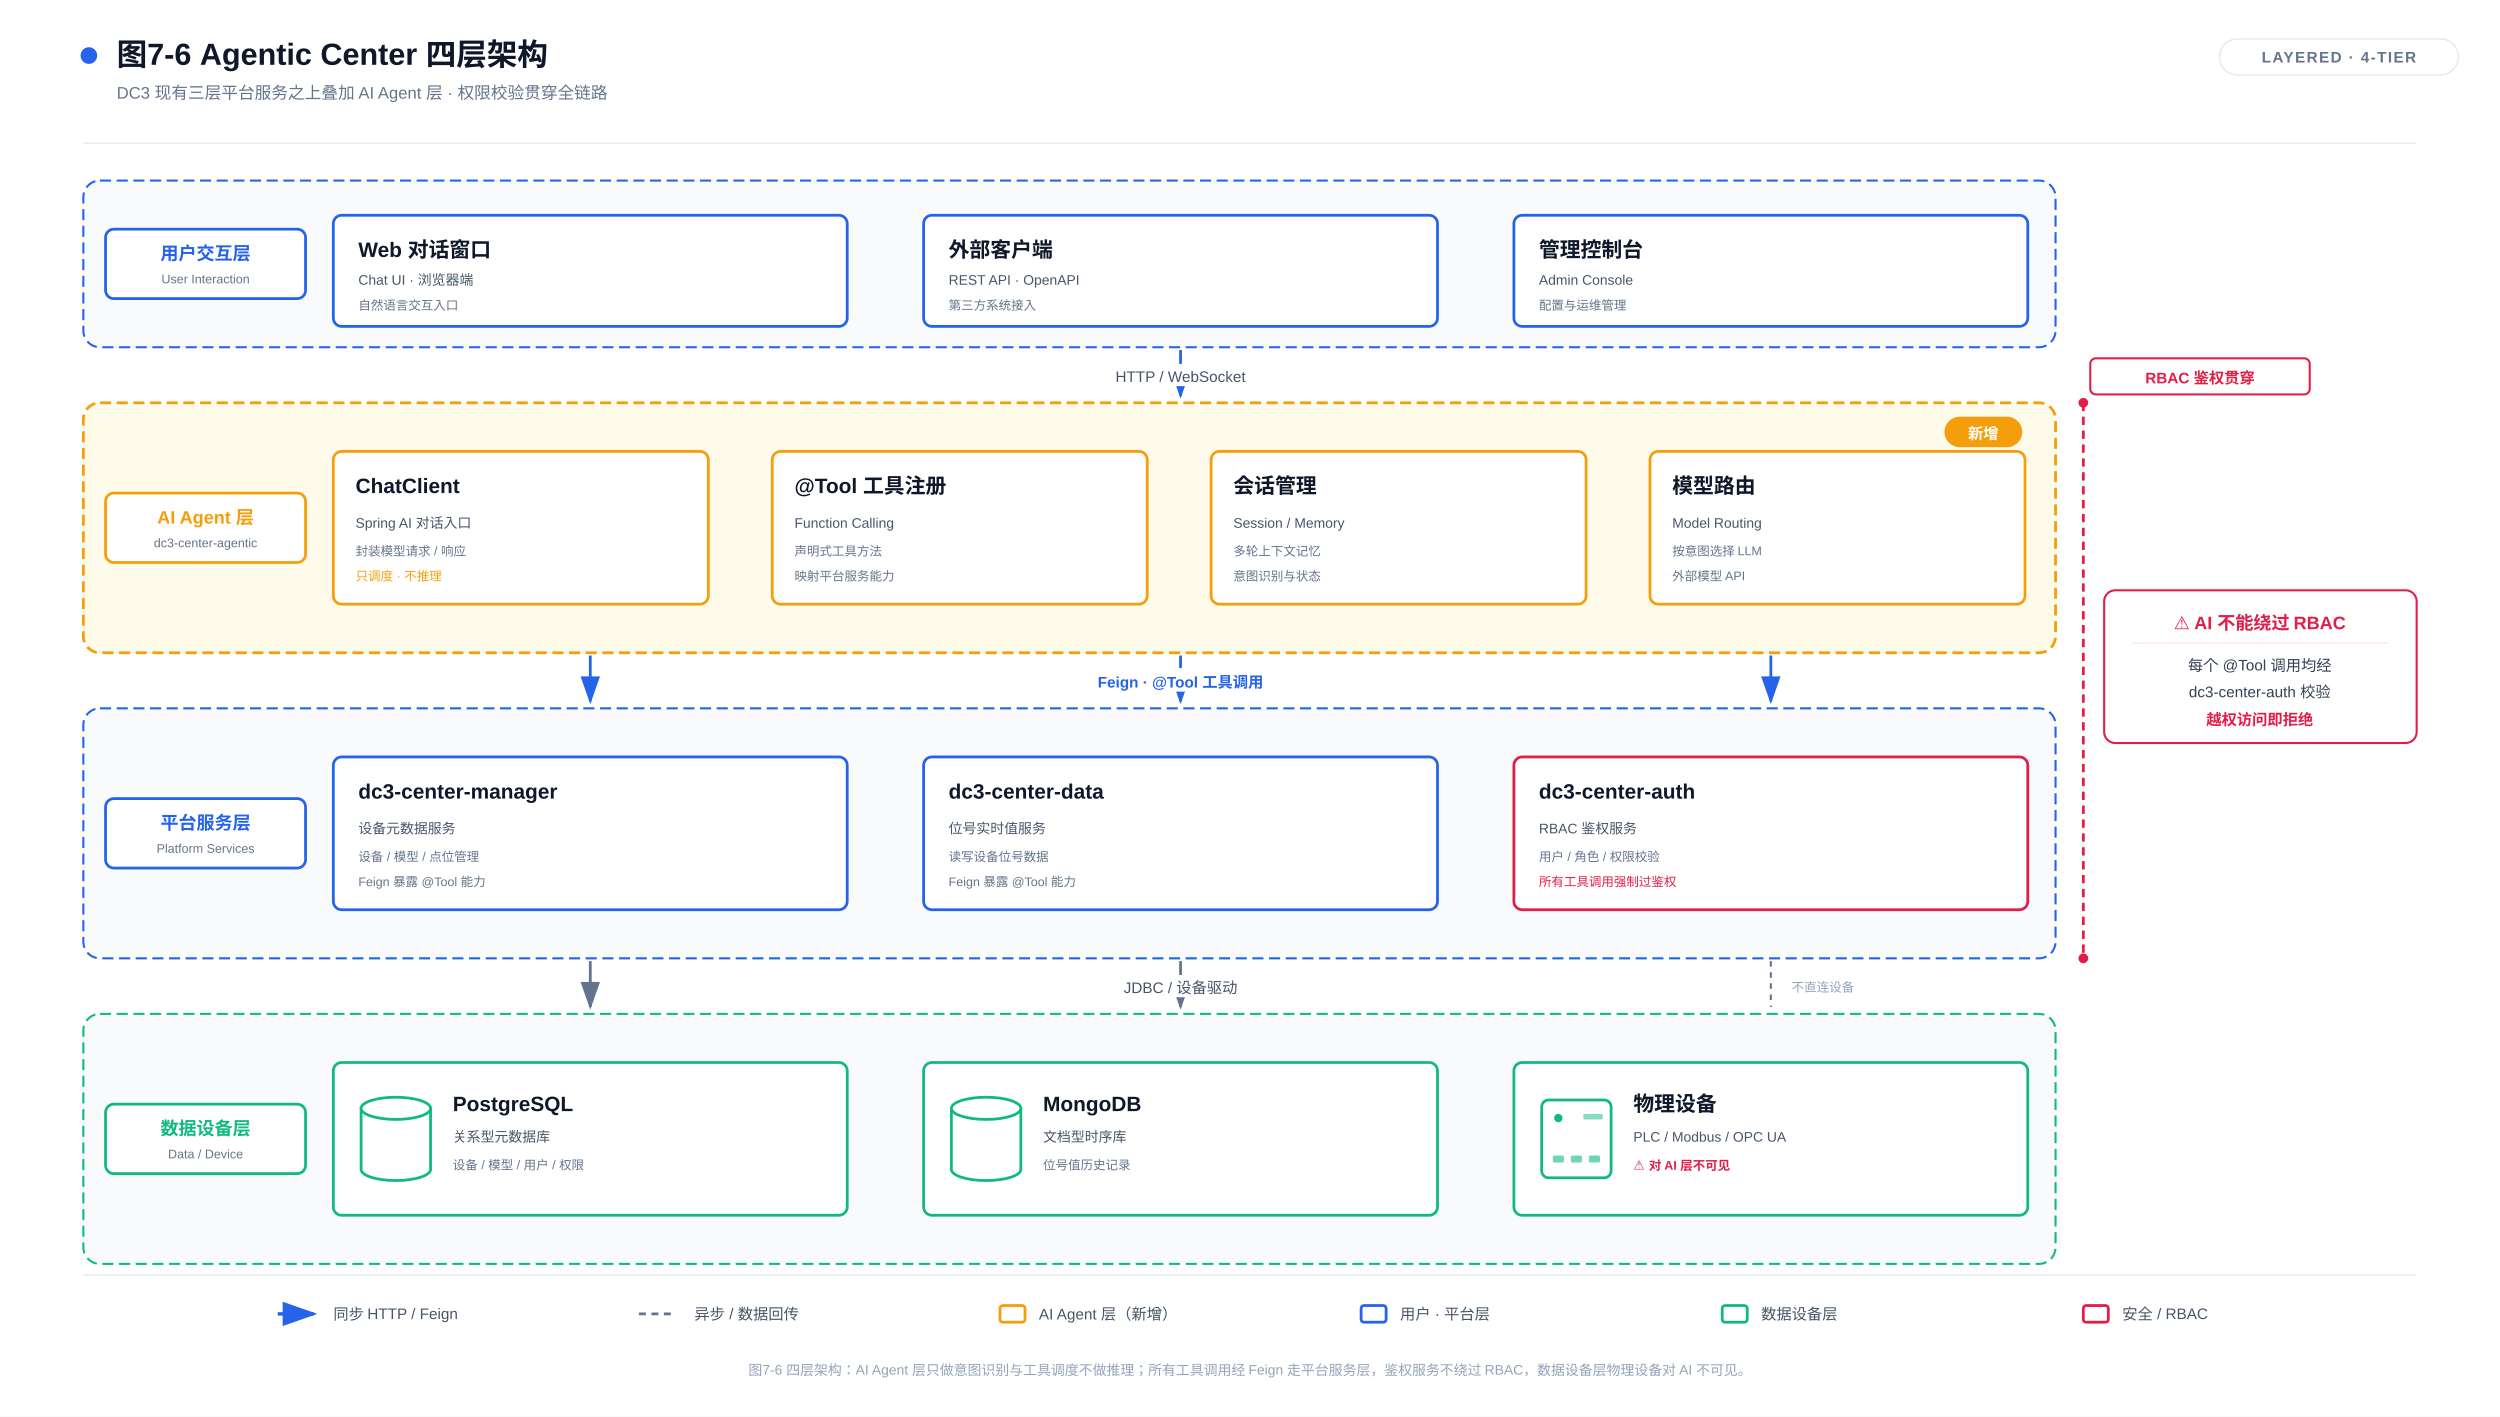
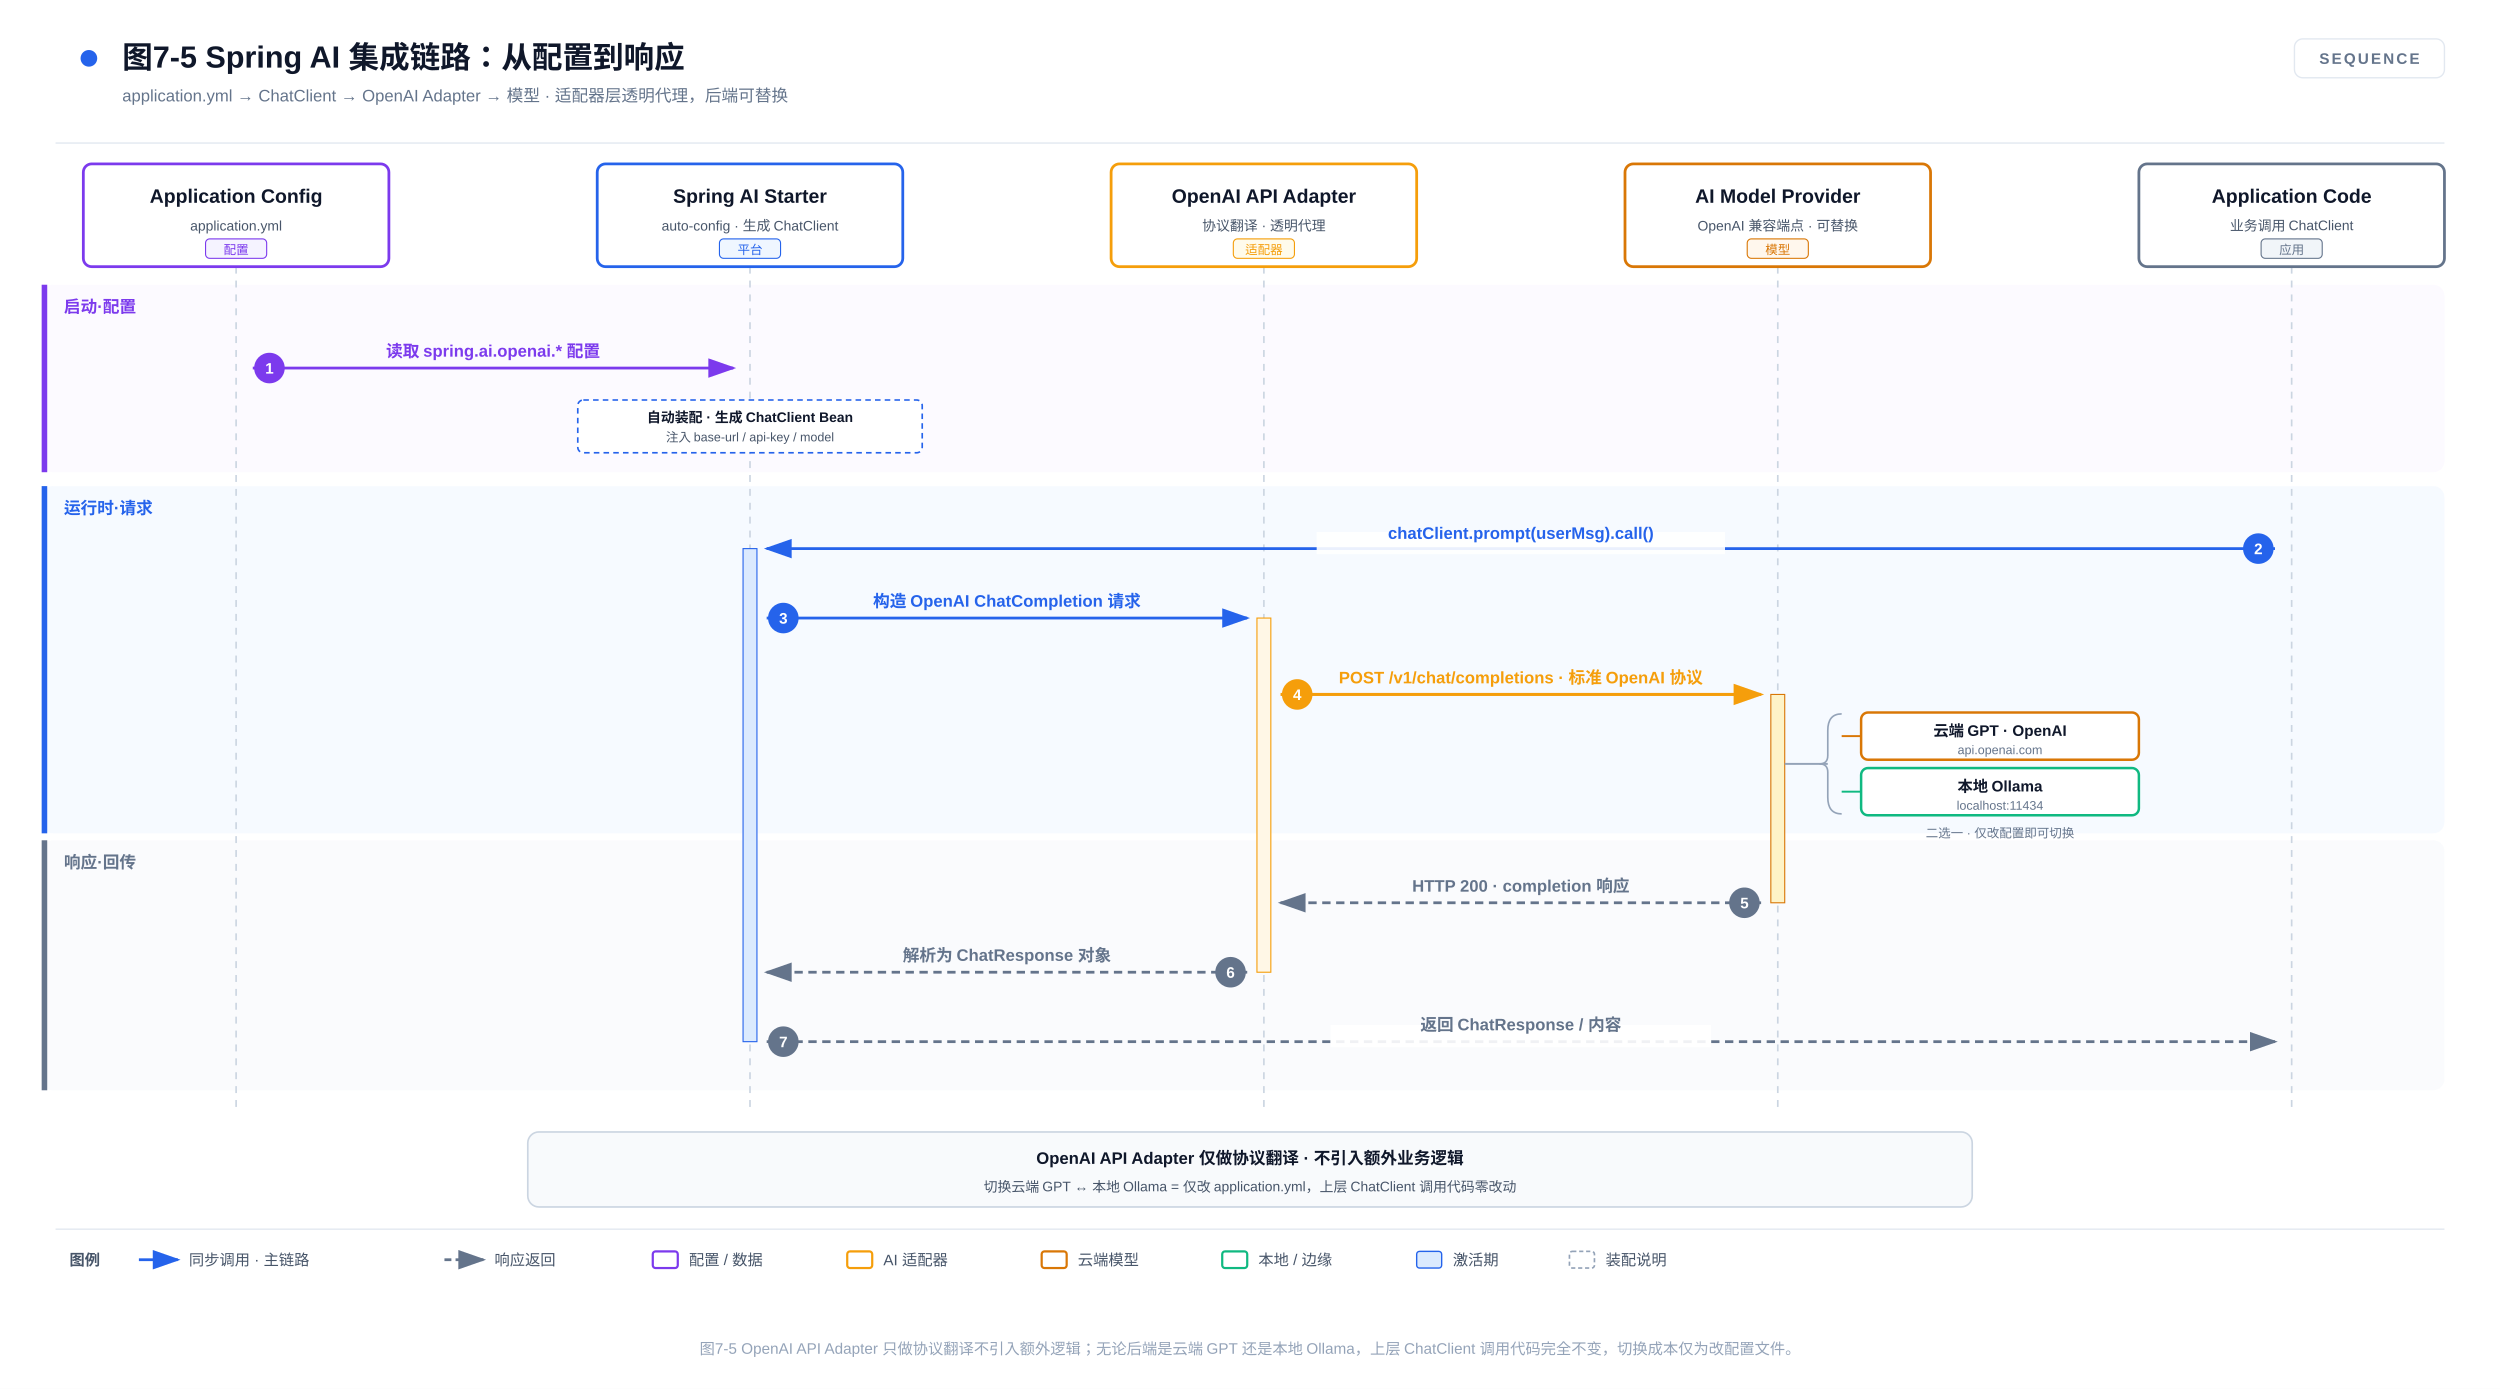
- <svg xmlns="http://www.w3.org/2000/svg" width="1800" height="1020" viewBox="0 0 1800 1020" data-style="architecture-diagram-wireframe-white" font-family="'JetBrains Mono','PingFang SC','Microsoft YaHei',Arial,sans-serif">
+ <svg xmlns="http://www.w3.org/2000/svg" viewBox="0 0 1800 1000" width="1800" height="1000" data-style="architecture-diagram-wireframe-white" font-family="'JetBrains Mono','PingFang SC','Microsoft YaHei',Arial,sans-serif">
  <defs>
    <marker id="ah-blue" markerWidth="10" markerHeight="7" refX="9" refY="3.5" orient="auto">
      <polygon points="0 0,10 3.5,0 7" fill="#2563EB" />
    </marker>
    <marker id="ah-gray" markerWidth="10" markerHeight="7" refX="9" refY="3.5" orient="auto">
      <polygon points="0 0,10 3.5,0 7" fill="#64748B" />
    </marker>
-     <marker id="ah-green" markerWidth="10" markerHeight="7" refX="9" refY="3.5" orient="auto">
-       <polygon points="0 0,10 3.5,0 7" fill="#10B981" />
-     </marker>
    <marker id="ah-orange" markerWidth="10" markerHeight="7" refX="9" refY="3.5" orient="auto">
      <polygon points="0 0,10 3.5,0 7" fill="#F59E0B" />
    </marker>
    <marker id="ah-purple" markerWidth="10" markerHeight="7" refX="9" refY="3.5" orient="auto">
      <polygon points="0 0,10 3.5,0 7" fill="#7C3AED" />
    </marker>
-     <marker id="ah-red" markerWidth="10" markerHeight="7" refX="9" refY="3.5" orient="auto">
-       <polygon points="0 0,10 3.5,0 7" fill="#E11D48" />
+     <marker id="ah-green" markerWidth="10" markerHeight="7" refX="9" refY="3.5" orient="auto">
+       <polygon points="0 0,10 3.5,0 7" fill="#10B981" />
+     </marker>
+     <marker id="ah-amber" markerWidth="10" markerHeight="7" refX="9" refY="3.5" orient="auto">
+       <polygon points="0 0,10 3.5,0 7" fill="#D97706" />
    </marker>
  </defs>
-   <rect x="0" y="0" width="1800" height="1020" fill="#FFFFFF" />
-   <circle cx="64" cy="40" r="6" fill="#2563EB" />
-   <text x="84" y="47" font-size="22" font-weight="700" fill="#0F172A">图7-6 Agentic Center 四层架构</text>
-   <text x="84" y="71" font-size="12" fill="#64748B">DC3 现有三层平台服务之上叠加 AI Agent 层 · 权限校验贯穿全链路</text>
-   <rect x="1598" y="28" width="172" height="26" rx="13" fill="#FFFFFF" stroke="#E2E8F0" />
-   <text x="1684" y="45" font-size="11" font-weight="600" fill="#64748B" text-anchor="middle" letter-spacing="1">LAYERED · 4-TIER</text>
-   <line x1="60" y1="103" x2="1740" y2="103" stroke="#E2E8F0" />
-   <rect x="60" y="130" width="1420" height="120" rx="12" fill="#F8FAFC" stroke="#2563EB" stroke-width="1.5" stroke-dasharray="8 4" />
-   <rect x="60" y="290" width="1420" height="180" rx="12" fill="#FFFBEB" stroke="#F59E0B" stroke-width="2" stroke-dasharray="8 4" />
-   <rect x="60" y="510" width="1420" height="180" rx="12" fill="#F8FAFC" stroke="#2563EB" stroke-width="1.5" stroke-dasharray="8 4" />
-   <rect x="60" y="730" width="1420" height="180" rx="12" fill="#F8FAFC" stroke="#10B981" stroke-width="1.5" stroke-dasharray="8 4" />
-   <rect x="76" y="165" width="144" height="50" rx="6" fill="#FFFFFF" stroke="#2563EB" stroke-width="2" />
-   <text x="148" y="187" font-size="13" font-weight="700" fill="#2563EB" text-anchor="middle">用户交互层</text>
-   <text x="148" y="204" font-size="9" fill="#64748B" text-anchor="middle">User Interaction</text>
-   <rect x="76" y="355" width="144" height="50" rx="6" fill="#FFFFFF" stroke="#F59E0B" stroke-width="2" />
-   <text x="148" y="377" font-size="13" font-weight="700" fill="#F59E0B" text-anchor="middle">AI Agent 层</text>
-   <text x="148" y="394" font-size="9" fill="#64748B" text-anchor="middle">dc3-center-agentic</text>
-   <rect x="76" y="575" width="144" height="50" rx="6" fill="#FFFFFF" stroke="#2563EB" stroke-width="2" />
-   <text x="148" y="597" font-size="13" font-weight="700" fill="#2563EB" text-anchor="middle">平台服务层</text>
-   <text x="148" y="614" font-size="9" fill="#64748B" text-anchor="middle">Platform Services</text>
-   <rect x="76" y="795" width="144" height="50" rx="6" fill="#FFFFFF" stroke="#10B981" stroke-width="2" />
-   <text x="148" y="817" font-size="13" font-weight="700" fill="#10B981" text-anchor="middle">数据设备层</text>
-   <text x="148" y="834" font-size="9" fill="#64748B" text-anchor="middle">Data / Device</text>
-   <rect x="1400" y="300" width="56" height="22" rx="11" fill="#F59E0B" />
-   <text x="1428" y="316" font-size="11" font-weight="700" fill="#FFFFFF" text-anchor="middle">新增</text>
-   <g>
-     <rect x="240" y="155" width="370" height="80" rx="6" fill="#FFFFFF" stroke="#2563EB" stroke-width="2" />
-     <text x="258" y="185" font-size="15" font-weight="700" fill="#0F172A">Web 对话窗口</text>
-     <text x="258" y="205" font-size="10" fill="#475569">Chat UI · 浏览器端</text>
-     <text x="258" y="223" font-size="9" fill="#64748B">自然语言交互入口</text>
-   </g>
-   <g>
-     <rect x="665" y="155" width="370" height="80" rx="6" fill="#FFFFFF" stroke="#2563EB" stroke-width="2" />
-     <text x="683" y="185" font-size="15" font-weight="700" fill="#0F172A">外部客户端</text>
-     <text x="683" y="205" font-size="10" fill="#475569">REST API · OpenAPI</text>
-     <text x="683" y="223" font-size="9" fill="#64748B">第三方系统接入</text>
-   </g>
-   <g>
-     <rect x="1090" y="155" width="370" height="80" rx="6" fill="#FFFFFF" stroke="#2563EB" stroke-width="2" />
-     <text x="1108" y="185" font-size="15" font-weight="700" fill="#0F172A">管理控制台</text>
-     <text x="1108" y="205" font-size="10" fill="#475569">Admin Console</text>
-     <text x="1108" y="223" font-size="9" fill="#64748B">配置与运维管理</text>
-   </g>
-   <g>
-     <rect x="240" y="325" width="270" height="110" rx="6" fill="#FFFFFF" stroke="#F59E0B" stroke-width="2" />
-     <text x="256" y="355" font-size="15" font-weight="700" fill="#0F172A">ChatClient</text>
-     <text x="256" y="380" font-size="10" fill="#475569">Spring AI 对话入口</text>
-     <text x="256" y="400" font-size="9" fill="#64748B">封装模型请求 / 响应</text>
-     <text x="256" y="418" font-size="9" fill="#F59E0B">只调度 · 不推理</text>
-   </g>
-   <g>
-     <rect x="556" y="325" width="270" height="110" rx="6" fill="#FFFFFF" stroke="#F59E0B" stroke-width="2" />
-     <text x="572" y="355" font-size="15" font-weight="700" fill="#0F172A">@Tool 工具注册</text>
-     <text x="572" y="380" font-size="10" fill="#475569">Function Calling</text>
-     <text x="572" y="400" font-size="9" fill="#64748B">声明式工具方法</text>
-     <text x="572" y="418" font-size="9" fill="#64748B">映射平台服务能力</text>
-   </g>
-   <g>
-     <rect x="872" y="325" width="270" height="110" rx="6" fill="#FFFFFF" stroke="#F59E0B" stroke-width="2" />
-     <text x="888" y="355" font-size="15" font-weight="700" fill="#0F172A">会话管理</text>
-     <text x="888" y="380" font-size="10" fill="#475569">Session / Memory</text>
-     <text x="888" y="400" font-size="9" fill="#64748B">多轮上下文记忆</text>
-     <text x="888" y="418" font-size="9" fill="#64748B">意图识别与状态</text>
-   </g>
-   <g>
-     <rect x="1188" y="325" width="270" height="110" rx="6" fill="#FFFFFF" stroke="#F59E0B" stroke-width="2" />
-     <text x="1204" y="355" font-size="15" font-weight="700" fill="#0F172A">模型路由</text>
-     <text x="1204" y="380" font-size="10" fill="#475569">Model Routing</text>
-     <text x="1204" y="400" font-size="9" fill="#64748B">按意图选择 LLM</text>
-     <text x="1204" y="418" font-size="9" fill="#64748B">外部模型 API</text>
-   </g>
-   <g>
-     <rect x="240" y="545" width="370" height="110" rx="6" fill="#FFFFFF" stroke="#2563EB" stroke-width="2" />
-     <text x="258" y="575" font-size="15" font-weight="700" fill="#0F172A">dc3-center-manager</text>
-     <text x="258" y="600" font-size="10" fill="#475569">设备元数据服务</text>
-     <text x="258" y="620" font-size="9" fill="#64748B">设备 / 模型 / 点位管理</text>
-     <text x="258" y="638" font-size="9" fill="#64748B">Feign 暴露 @Tool 能力</text>
-   </g>
-   <g>
-     <rect x="665" y="545" width="370" height="110" rx="6" fill="#FFFFFF" stroke="#2563EB" stroke-width="2" />
-     <text x="683" y="575" font-size="15" font-weight="700" fill="#0F172A">dc3-center-data</text>
-     <text x="683" y="600" font-size="10" fill="#475569">位号实时值服务</text>
-     <text x="683" y="620" font-size="9" fill="#64748B">读写设备位号数据</text>
-     <text x="683" y="638" font-size="9" fill="#64748B">Feign 暴露 @Tool 能力</text>
-   </g>
-   <g>
-     <rect x="1090" y="545" width="370" height="110" rx="6" fill="#FFFFFF" stroke="#E11D48" stroke-width="2" />
-     <text x="1108" y="575" font-size="15" font-weight="700" fill="#0F172A">dc3-center-auth</text>
-     <text x="1108" y="600" font-size="10" fill="#475569">RBAC 鉴权服务</text>
-     <text x="1108" y="620" font-size="9" fill="#64748B">用户 / 角色 / 权限校验</text>
-     <text x="1108" y="638" font-size="9" fill="#E11D48">所有工具调用强制过鉴权</text>
-   </g>
-   <g>
-     <rect x="240" y="765" width="370" height="110" rx="6" fill="#FFFFFF" stroke="#10B981" stroke-width="2" />
-     <path d="M 260,798 L 260,842 A 25,8 0 0 0 310,842 L 310,798 Z" fill="#FFFFFF" stroke="#10B981" stroke-width="2" />
-     <ellipse cx="285" cy="798" rx="25" ry="8" fill="#FFFFFF" stroke="#10B981" stroke-width="2" />
-     <text x="326" y="800" font-size="15" font-weight="700" fill="#0F172A">PostgreSQL</text>
-     <text x="326" y="822" font-size="10" fill="#475569">关系型元数据库</text>
-     <text x="326" y="842" font-size="9" fill="#64748B">设备 / 模型 / 用户 / 权限</text>
-   </g>
-   <g>
-     <rect x="665" y="765" width="370" height="110" rx="6" fill="#FFFFFF" stroke="#10B981" stroke-width="2" />
-     <path d="M 685,798 L 685,842 A 25,8 0 0 0 735,842 L 735,798 Z" fill="#FFFFFF" stroke="#10B981" stroke-width="2" />
-     <ellipse cx="710" cy="798" rx="25" ry="8" fill="#FFFFFF" stroke="#10B981" stroke-width="2" />
-     <text x="751" y="800" font-size="15" font-weight="700" fill="#0F172A">MongoDB</text>
-     <text x="751" y="822" font-size="10" fill="#475569">文档型时序库</text>
-     <text x="751" y="842" font-size="9" fill="#64748B">位号值历史记录</text>
-   </g>
-   <g>
-     <rect x="1090" y="765" width="370" height="110" rx="6" fill="#FFFFFF" stroke="#10B981" stroke-width="2" />
-     <rect x="1110" y="792" width="50" height="56" rx="5" fill="#FFFFFF" stroke="#10B981" stroke-width="2" />
-     <circle cx="1122" cy="805" r="3" fill="#10B981" />
-     <rect x="1140" y="802" width="14" height="4" rx="1" fill="#10B981" opacity="0.5" />
-     <rect x="1118" y="832" width="8" height="5" rx="1" fill="#10B981" opacity="0.6" />
-     <rect x="1131" y="832" width="8" height="5" rx="1" fill="#10B981" opacity="0.6" />
-     <rect x="1144" y="832" width="8" height="5" rx="1" fill="#10B981" opacity="0.6" />
-     <text x="1176" y="800" font-size="15" font-weight="700" fill="#0F172A">物理设备</text>
-     <text x="1176" y="822" font-size="10" fill="#475569">PLC / Modbus / OPC UA</text>
-     <text x="1176" y="842" font-size="9" font-weight="700" fill="#E11D48">⚠ 对 AI 层不可见</text>
-   </g>
-   <line x1="850" y1="252" x2="850" y2="285" stroke="#2563EB" stroke-width="2" marker-end="url(#ah-blue)" />
-   <rect x="772" y="262" width="156" height="16" fill="#FFFFFF" />
-   <text x="850" y="275" font-size="11" fill="#475569" text-anchor="middle">HTTP / WebSocket</text>
-   <line x1="425" y1="472" x2="425" y2="505" stroke="#2563EB" stroke-width="2" marker-end="url(#ah-blue)" />
-   <line x1="850" y1="472" x2="850" y2="505" stroke="#2563EB" stroke-width="2" marker-end="url(#ah-blue)" />
-   <line x1="1275" y1="472" x2="1275" y2="505" stroke="#2563EB" stroke-width="2" marker-end="url(#ah-blue)" />
-   <rect x="715" y="481" width="270" height="17" fill="#FFFFFF" />
-   <text x="850" y="495" font-size="11" font-weight="700" fill="#2563EB" text-anchor="middle">Feign · @Tool 工具调用</text>
-   <line x1="425" y1="692" x2="425" y2="725" stroke="#64748B" stroke-width="2" marker-end="url(#ah-gray)" />
-   <line x1="850" y1="692" x2="850" y2="725" stroke="#64748B" stroke-width="2" marker-end="url(#ah-gray)" />
-   <rect x="772" y="702" width="156" height="16" fill="#FFFFFF" />
-   <text x="850" y="715" font-size="11" fill="#475569" text-anchor="middle">JDBC / 设备驱动</text>
-   <line x1="1275" y1="692" x2="1275" y2="725" stroke="#64748B" stroke-width="1.5" stroke-dasharray="4 4" />
-   <text x="1290" y="714" font-size="9" fill="#94A3B8">不直连设备</text>
-   <rect x="1505" y="258" width="158" height="26" rx="4" fill="#FFFFFF" stroke="#E11D48" stroke-width="1.5" />
-   <text x="1584" y="276" font-size="11" font-weight="700" fill="#E11D48" text-anchor="middle">RBAC 鉴权贯穿</text>
-   <line x1="1500" y1="290" x2="1500" y2="690" stroke="#E11D48" stroke-width="2" stroke-dasharray="6 4" />
-   <circle cx="1500" cy="290" r="3.5" fill="#E11D48" />
-   <circle cx="1500" cy="690" r="3.5" fill="#E11D48" />
-   <rect x="1515" y="425" width="225" height="110" rx="8" fill="#FFFFFF" stroke="#E11D48" stroke-width="1.5" />
-   <text x="1627" y="453" font-size="13" font-weight="700" fill="#E11D48" text-anchor="middle">⚠ AI 不能绕过 RBAC</text>
-   <line x1="1535" y1="463" x2="1720" y2="463" stroke="#FCE7EC" stroke-width="1" />
-   <text x="1627" y="483" font-size="11" fill="#334155" text-anchor="middle">每个 @Tool 调用均经</text>
-   <text x="1627" y="502" font-size="11" fill="#334155" text-anchor="middle">dc3-center-auth 校验</text>
-   <text x="1627" y="522" font-size="11" font-weight="700" fill="#E11D48" text-anchor="middle">越权访问即拒绝</text>
-   <line x1="60" y1="918" x2="1740" y2="918" stroke="#E2E8F0" />
-   <line x1="200" y1="946" x2="226" y2="946" stroke="#2563EB" stroke-width="2.5" marker-end="url(#ah-blue)" />
-   <text x="240" y="950" font-size="11" fill="#475569">同步 HTTP / Feign</text>
-   <line x1="460" y1="946" x2="486" y2="946" stroke="#64748B" stroke-width="2" stroke-dasharray="5 4" />
-   <text x="500" y="950" font-size="11" fill="#475569">异步 / 数据回传</text>
-   <rect x="720" y="940" width="18" height="12" rx="2" fill="#FFFFFF" stroke="#F59E0B" stroke-width="2" />
-   <text x="748" y="950" font-size="11" fill="#475569">AI Agent 层（新增）</text>
-   <rect x="980" y="940" width="18" height="12" rx="2" fill="#FFFFFF" stroke="#2563EB" stroke-width="2" />
-   <text x="1008" y="950" font-size="11" fill="#475569">用户 · 平台层</text>
-   <rect x="1240" y="940" width="18" height="12" rx="2" fill="#FFFFFF" stroke="#10B981" stroke-width="2" />
-   <text x="1268" y="950" font-size="11" fill="#475569">数据设备层</text>
-   <rect x="1500" y="940" width="18" height="12" rx="2" fill="#FFFFFF" stroke="#E11D48" stroke-width="2" />
-   <text x="1528" y="950" font-size="11" fill="#475569">安全 / RBAC</text>
-   <text x="900" y="990" font-size="10" fill="#94A3B8" text-anchor="middle">图7-6 四层架构：AI Agent 层只做意图识别与工具调度不做推理；所有工具调用经 Feign 走平台服务层，鉴权服务不绕过 RBAC，数据设备层物理设备对 AI 不可见。</text>
+   <rect x="0" y="0" width="1800" height="1000" fill="#FFFFFF" />
+   <circle cx="64" cy="42" r="6" fill="#2563EB" />
+   <text x="88" y="49" font-size="22" font-weight="700" fill="#0F172A">图7-5  Spring AI 集成链路：从配置到响应</text>
+   <text x="88" y="73" font-size="12" fill="#64748B">application.yml → ChatClient → OpenAI Adapter → 模型 · 适配器层透明代理，后端可替换</text>
+   <rect x="1652" y="28" width="108" height="28" rx="6" fill="#FFFFFF" stroke="#E2E8F0" />
+   <text x="1706" y="46" font-size="11" font-weight="700" fill="#64748B" text-anchor="middle" letter-spacing="1.5">SEQUENCE</text>
+   <line x1="40" y1="103" x2="1760" y2="103" stroke="#E2E8F0" />
+   <rect x="30" y="205" width="1730" height="135" rx="8" fill="#FAF5FF" opacity="0.55" />
+   <rect x="30" y="205" width="4" height="135" fill="#7C3AED" />
+   <text x="46" y="225" font-size="12" font-weight="700" fill="#7C3AED">启动·配置</text>
+   <rect x="30" y="350" width="1730" height="250" rx="8" fill="#EFF6FF" opacity="0.55" />
+   <rect x="30" y="350" width="4" height="250" fill="#2563EB" />
+   <text x="46" y="370" font-size="12" font-weight="700" fill="#2563EB">运行时·请求</text>
+   <rect x="30" y="605" width="1730" height="180" rx="8" fill="#F8FAFC" opacity="0.7" />
+   <rect x="30" y="605" width="4" height="180" fill="#64748B" />
+   <text x="46" y="625" font-size="12" font-weight="700" fill="#64748B">响应·回传</text>
+   <line x1="170" y1="192" x2="170" y2="800" stroke="#CBD5E1" stroke-width="1.2" stroke-dasharray="5 5" />
+   <line x1="540" y1="192" x2="540" y2="800" stroke="#CBD5E1" stroke-width="1.2" stroke-dasharray="5 5" />
+   <line x1="910" y1="192" x2="910" y2="800" stroke="#CBD5E1" stroke-width="1.2" stroke-dasharray="5 5" />
+   <line x1="1280" y1="192" x2="1280" y2="800" stroke="#CBD5E1" stroke-width="1.2" stroke-dasharray="5 5" />
+   <line x1="1650" y1="192" x2="1650" y2="800" stroke="#CBD5E1" stroke-width="1.2" stroke-dasharray="5 5" />
+   <rect x="60" y="118" width="220" height="74" rx="6" fill="#FFFFFF" stroke="#7C3AED" stroke-width="2" />
+   <text x="170" y="146" font-size="14" font-weight="700" fill="#0F172A" text-anchor="middle">Application Config</text>
+   <text x="170" y="166" font-size="10" fill="#475569" text-anchor="middle">application.yml</text>
+   <rect x="148" y="172" width="44" height="14" rx="3" fill="#F5F3FF" stroke="#7C3AED" stroke-width="0.8" />
+   <text x="170" y="183" font-size="9" fill="#7C3AED" text-anchor="middle">配置</text>
+   <rect x="430" y="118" width="220" height="74" rx="6" fill="#FFFFFF" stroke="#2563EB" stroke-width="2" />
+   <text x="540" y="146" font-size="14" font-weight="700" fill="#0F172A" text-anchor="middle">Spring AI Starter</text>
+   <text x="540" y="166" font-size="10" fill="#475569" text-anchor="middle">auto-config · 生成 ChatClient</text>
+   <rect x="518" y="172" width="44" height="14" rx="3" fill="#EFF6FF" stroke="#2563EB" stroke-width="0.8" />
+   <text x="540" y="183" font-size="9" fill="#2563EB" text-anchor="middle">平台</text>
+   <rect x="800" y="118" width="220" height="74" rx="6" fill="#FFFFFF" stroke="#F59E0B" stroke-width="2" />
+   <text x="910" y="146" font-size="14" font-weight="700" fill="#0F172A" text-anchor="middle">OpenAI API Adapter</text>
+   <text x="910" y="166" font-size="10" fill="#475569" text-anchor="middle">协议翻译 · 透明代理</text>
+   <rect x="888" y="172" width="44" height="14" rx="3" fill="#FFFBEB" stroke="#F59E0B" stroke-width="0.8" />
+   <text x="910" y="183" font-size="9" fill="#F59E0B" text-anchor="middle">适配器</text>
+   <rect x="1170" y="118" width="220" height="74" rx="6" fill="#FFFFFF" stroke="#D97706" stroke-width="2" />
+   <text x="1280" y="146" font-size="14" font-weight="700" fill="#0F172A" text-anchor="middle">AI Model Provider</text>
+   <text x="1280" y="166" font-size="10" fill="#475569" text-anchor="middle">OpenAI 兼容端点 · 可替换</text>
+   <rect x="1258" y="172" width="44" height="14" rx="3" fill="#FFF7ED" stroke="#D97706" stroke-width="0.8" />
+   <text x="1280" y="183" font-size="9" fill="#D97706" text-anchor="middle">模型</text>
+   <rect x="1540" y="118" width="220" height="74" rx="6" fill="#FFFFFF" stroke="#64748B" stroke-width="2" />
+   <text x="1650" y="146" font-size="14" font-weight="700" fill="#0F172A" text-anchor="middle">Application Code</text>
+   <text x="1650" y="166" font-size="10" fill="#475569" text-anchor="middle">业务调用 ChatClient</text>
+   <rect x="1628" y="172" width="44" height="14" rx="3" fill="#F1F5F9" stroke="#64748B" stroke-width="0.8" />
+   <text x="1650" y="183" font-size="9" fill="#64748B" text-anchor="middle">应用</text>
+   <rect x="535" y="395" width="10" height="355" fill="#DBEAFE" stroke="#2563EB" stroke-width="0.8" />
+   <rect x="905" y="445" width="10" height="255" fill="#FFF7E6" stroke="#F59E0B" stroke-width="0.8" />
+   <rect x="1275" y="500" width="10" height="150" fill="#FEF3C7" stroke="#D97706" stroke-width="0.8" />
+   <line x1="182" y1="265" x2="528" y2="265" stroke="#7C3AED" stroke-width="2" marker-end="url(#ah-purple)" />
+   <text x="355" y="257" font-size="12" font-weight="600" fill="#7C3AED" text-anchor="middle">读取 spring.ai.openai.* 配置</text>
+   <circle cx="194" cy="265" r="11" fill="#7C3AED" />
+   <text x="194" y="269" font-size="11" font-weight="700" fill="#FFFFFF" text-anchor="middle">1</text>
+   <rect x="416" y="288" width="248" height="38" rx="4" fill="#FFFFFF" stroke="#2563EB" stroke-width="1.2" stroke-dasharray="4 3" />
+   <text x="540" y="304" font-size="10" font-weight="700" fill="#0F172A" text-anchor="middle">自动装配 · 生成 ChatClient Bean</text>
+   <text x="540" y="318" font-size="9" fill="#475569" text-anchor="middle">注入 base-url / api-key / model</text>
+   <line x1="1638" y1="395" x2="552" y2="395" stroke="#2563EB" stroke-width="2" marker-end="url(#ah-blue)" />
+   <rect x="948" y="383" width="294" height="16" fill="#FFFFFF" opacity="0.9" />
+   <text x="1095" y="388" font-size="12" font-weight="600" fill="#2563EB" text-anchor="middle">chatClient.prompt(userMsg).call()</text>
+   <circle cx="1626" cy="395" r="11" fill="#2563EB" />
+   <text x="1626" y="399" font-size="11" font-weight="700" fill="#FFFFFF" text-anchor="middle">2</text>
+   <line x1="552" y1="445" x2="898" y2="445" stroke="#2563EB" stroke-width="2" marker-end="url(#ah-blue)" />
+   <text x="725" y="437" font-size="12" font-weight="600" fill="#2563EB" text-anchor="middle">构造 OpenAI ChatCompletion 请求</text>
+   <circle cx="564" cy="445" r="11" fill="#2563EB" />
+   <text x="564" y="449" font-size="11" font-weight="700" fill="#FFFFFF" text-anchor="middle">3</text>
+   <line x1="922" y1="500" x2="1268" y2="500" stroke="#F59E0B" stroke-width="2.2" marker-end="url(#ah-orange)" />
+   <text x="1095" y="492" font-size="12" font-weight="600" fill="#F59E0B" text-anchor="middle">POST /v1/chat/completions · 标准 OpenAI 协议</text>
+   <circle cx="934" cy="500" r="11" fill="#F59E0B" />
+   <text x="934" y="504" font-size="11" font-weight="700" fill="#FFFFFF" text-anchor="middle">4</text>
+   <line x1="1285" y1="550" x2="1316" y2="550" stroke="#94A3B8" stroke-width="1.4" />
+   <path d="M 1326 514 Q 1316 514 1316 526 L 1316 544 Q 1316 550 1310 550 Q 1316 550 1316 556 L 1316 574 Q 1316 586 1326 586" fill="none" stroke="#94A3B8" stroke-width="1.2" />
+   <line x1="1326" y1="530" x2="1340" y2="530" stroke="#D97706" stroke-width="1.4" />
+   <rect x="1340" y="513" width="200" height="34" rx="5" fill="#FFFFFF" stroke="#D97706" stroke-width="1.8" />
+   <text x="1440" y="530" font-size="11" font-weight="700" fill="#0F172A" text-anchor="middle">云端 GPT · OpenAI</text>
+   <text x="1440" y="543" font-size="9" fill="#64748B" text-anchor="middle">api.openai.com</text>
+   <line x1="1326" y1="570" x2="1340" y2="570" stroke="#10B981" stroke-width="1.4" />
+   <rect x="1340" y="553" width="200" height="34" rx="5" fill="#FFFFFF" stroke="#10B981" stroke-width="1.8" />
+   <text x="1440" y="570" font-size="11" font-weight="700" fill="#0F172A" text-anchor="middle">本地 Ollama</text>
+   <text x="1440" y="583" font-size="9" fill="#64748B" text-anchor="middle">localhost:11434</text>
+   <text x="1440" y="603" font-size="9" fill="#64748B" text-anchor="middle">二选一 · 仅改配置即可切换</text>
+   <line x1="1268" y1="650" x2="922" y2="650" stroke="#64748B" stroke-width="2" stroke-dasharray="6 4" marker-end="url(#ah-gray)" />
+   <text x="1095" y="642" font-size="12" font-weight="600" fill="#64748B" text-anchor="middle">HTTP 200 · completion 响应</text>
+   <circle cx="1256" cy="650" r="11" fill="#64748B" />
+   <text x="1256" y="654" font-size="11" font-weight="700" fill="#FFFFFF" text-anchor="middle">5</text>
+   <line x1="898" y1="700" x2="552" y2="700" stroke="#64748B" stroke-width="2" stroke-dasharray="6 4" marker-end="url(#ah-gray)" />
+   <text x="725" y="692" font-size="12" font-weight="600" fill="#64748B" text-anchor="middle">解析为 ChatResponse 对象</text>
+   <circle cx="886" cy="700" r="11" fill="#64748B" />
+   <text x="886" y="704" font-size="11" font-weight="700" fill="#FFFFFF" text-anchor="middle">6</text>
+   <line x1="552" y1="750" x2="1638" y2="750" stroke="#64748B" stroke-width="2" stroke-dasharray="6 4" marker-end="url(#ah-gray)" />
+   <rect x="958" y="738" width="274" height="16" fill="#FFFFFF" opacity="0.9" />
+   <text x="1095" y="742" font-size="12" font-weight="600" fill="#64748B" text-anchor="middle">返回 ChatResponse / 内容</text>
+   <circle cx="564" cy="750" r="11" fill="#64748B" />
+   <text x="564" y="754" font-size="11" font-weight="700" fill="#FFFFFF" text-anchor="middle">7</text>
+   <rect x="380" y="815" width="1040" height="54" rx="8" fill="#F8FAFC" stroke="#CBD5E1" stroke-width="1.2" />
+   <text x="900" y="838" font-size="12" font-weight="700" fill="#0F172A" text-anchor="middle">OpenAI API Adapter 仅做协议翻译 · 不引入额外业务逻辑</text>
+   <text x="900" y="858" font-size="10" fill="#475569" text-anchor="middle">切换云端 GPT ↔ 本地 Ollama = 仅改 application.yml，上层 ChatClient 调用代码零改动</text>
+   <line x1="40" y1="885" x2="1760" y2="885" stroke="#E2E8F0" />
+   <text x="50" y="911" font-size="11" font-weight="700" fill="#475569">图例</text>
+   <line x1="100" y1="907" x2="128" y2="907" stroke="#2563EB" stroke-width="2" marker-end="url(#ah-blue)" />
+   <text x="136" y="911" font-size="11" fill="#475569">同步调用 · 主链路</text>
+   <line x1="320" y1="907" x2="348" y2="907" stroke="#64748B" stroke-width="2" stroke-dasharray="5 3" marker-end="url(#ah-gray)" />
+   <text x="356" y="911" font-size="11" fill="#475569">响应返回</text>
+   <rect x="470" y="901" width="18" height="12" rx="2" fill="#FFFFFF" stroke="#7C3AED" stroke-width="1.6" />
+   <text x="496" y="911" font-size="11" fill="#475569">配置 / 数据</text>
+   <rect x="610" y="901" width="18" height="12" rx="2" fill="#FFFFFF" stroke="#F59E0B" stroke-width="1.6" />
+   <text x="636" y="911" font-size="11" fill="#475569">AI 适配器</text>
+   <rect x="750" y="901" width="18" height="12" rx="2" fill="#FFFFFF" stroke="#D97706" stroke-width="1.6" />
+   <text x="776" y="911" font-size="11" fill="#475569">云端模型</text>
+   <rect x="880" y="901" width="18" height="12" rx="2" fill="#FFFFFF" stroke="#10B981" stroke-width="1.6" />
+   <text x="906" y="911" font-size="11" fill="#475569">本地 / 边缘</text>
+   <rect x="1020" y="901" width="18" height="12" rx="2" fill="#DBEAFE" stroke="#2563EB" stroke-width="1" />
+   <text x="1046" y="911" font-size="11" fill="#475569">激活期</text>
+   <rect x="1130" y="901" width="18" height="12" rx="2" fill="#FFFFFF" stroke="#94A3B8" stroke-width="1.2" stroke-dasharray="3 2" />
+   <text x="1156" y="911" font-size="11" fill="#475569">装配说明</text>
+   <text x="900" y="975" font-size="11" fill="#94A3B8" text-anchor="middle">图7-5  OpenAI API Adapter 只做协议翻译不引入额外逻辑；无论后端是云端 GPT 还是本地 Ollama，上层 ChatClient 调用代码完全不变，切换成本仅为改配置文件。</text>
</svg>
